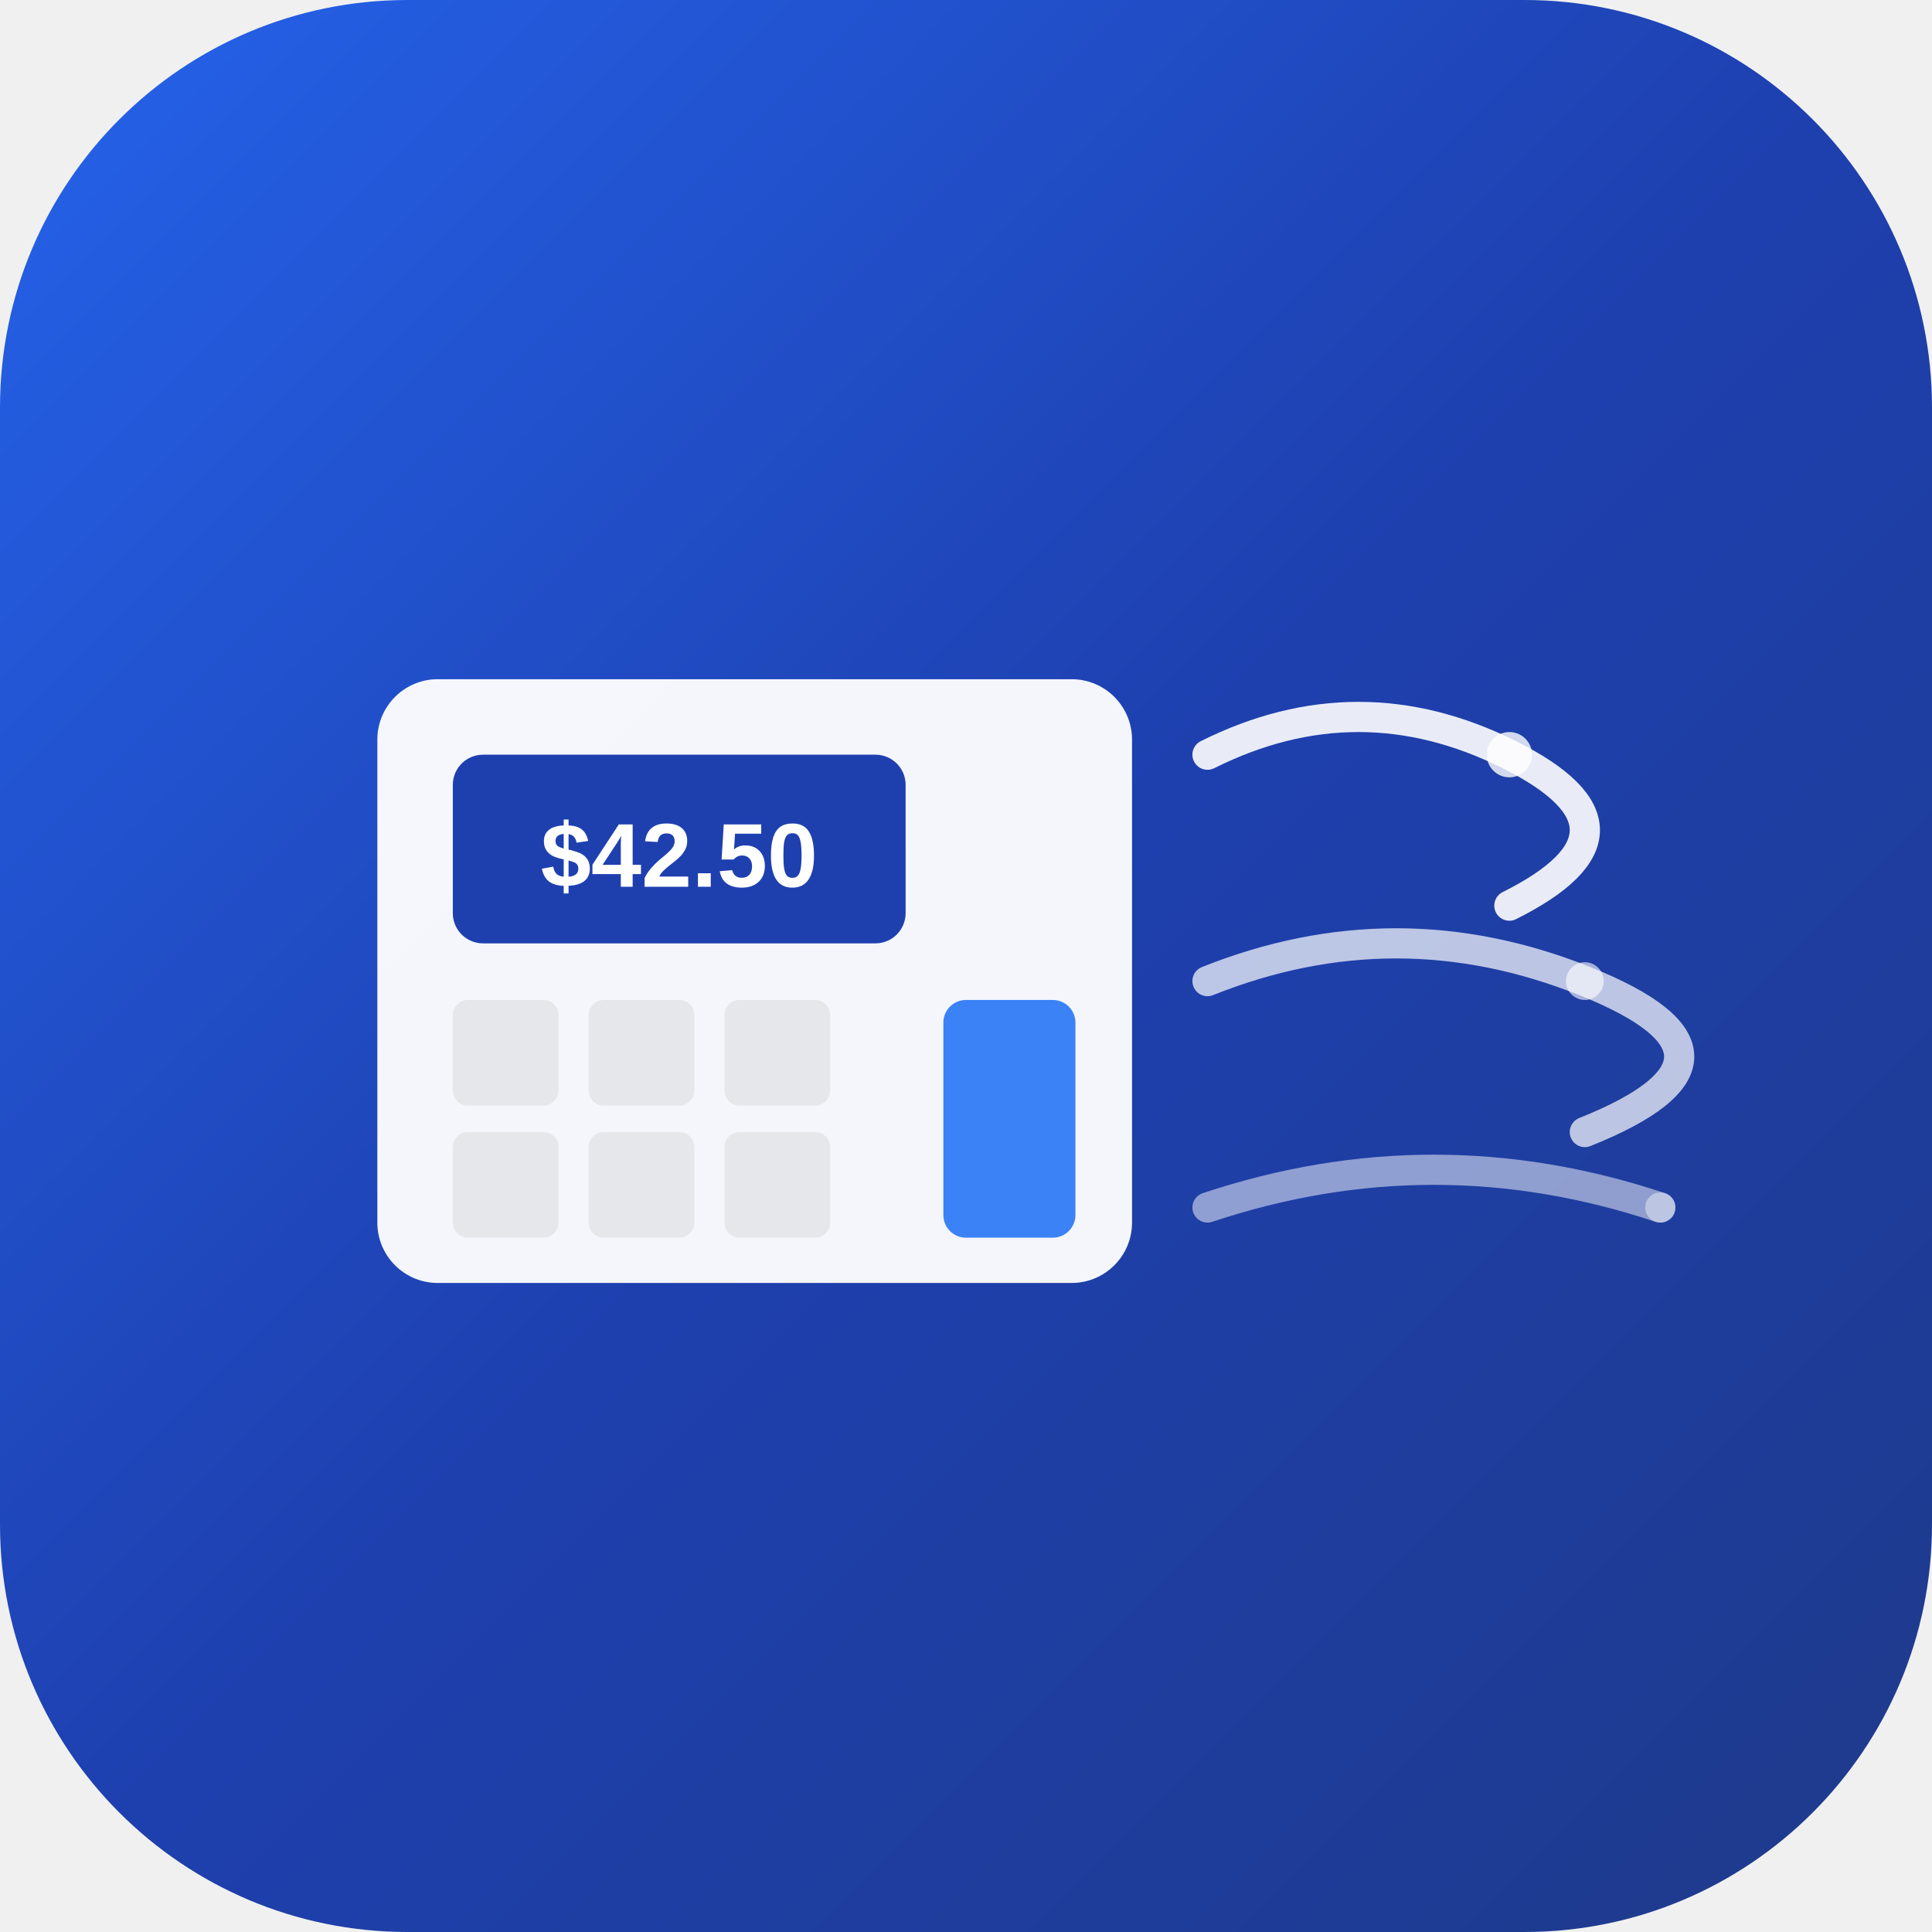
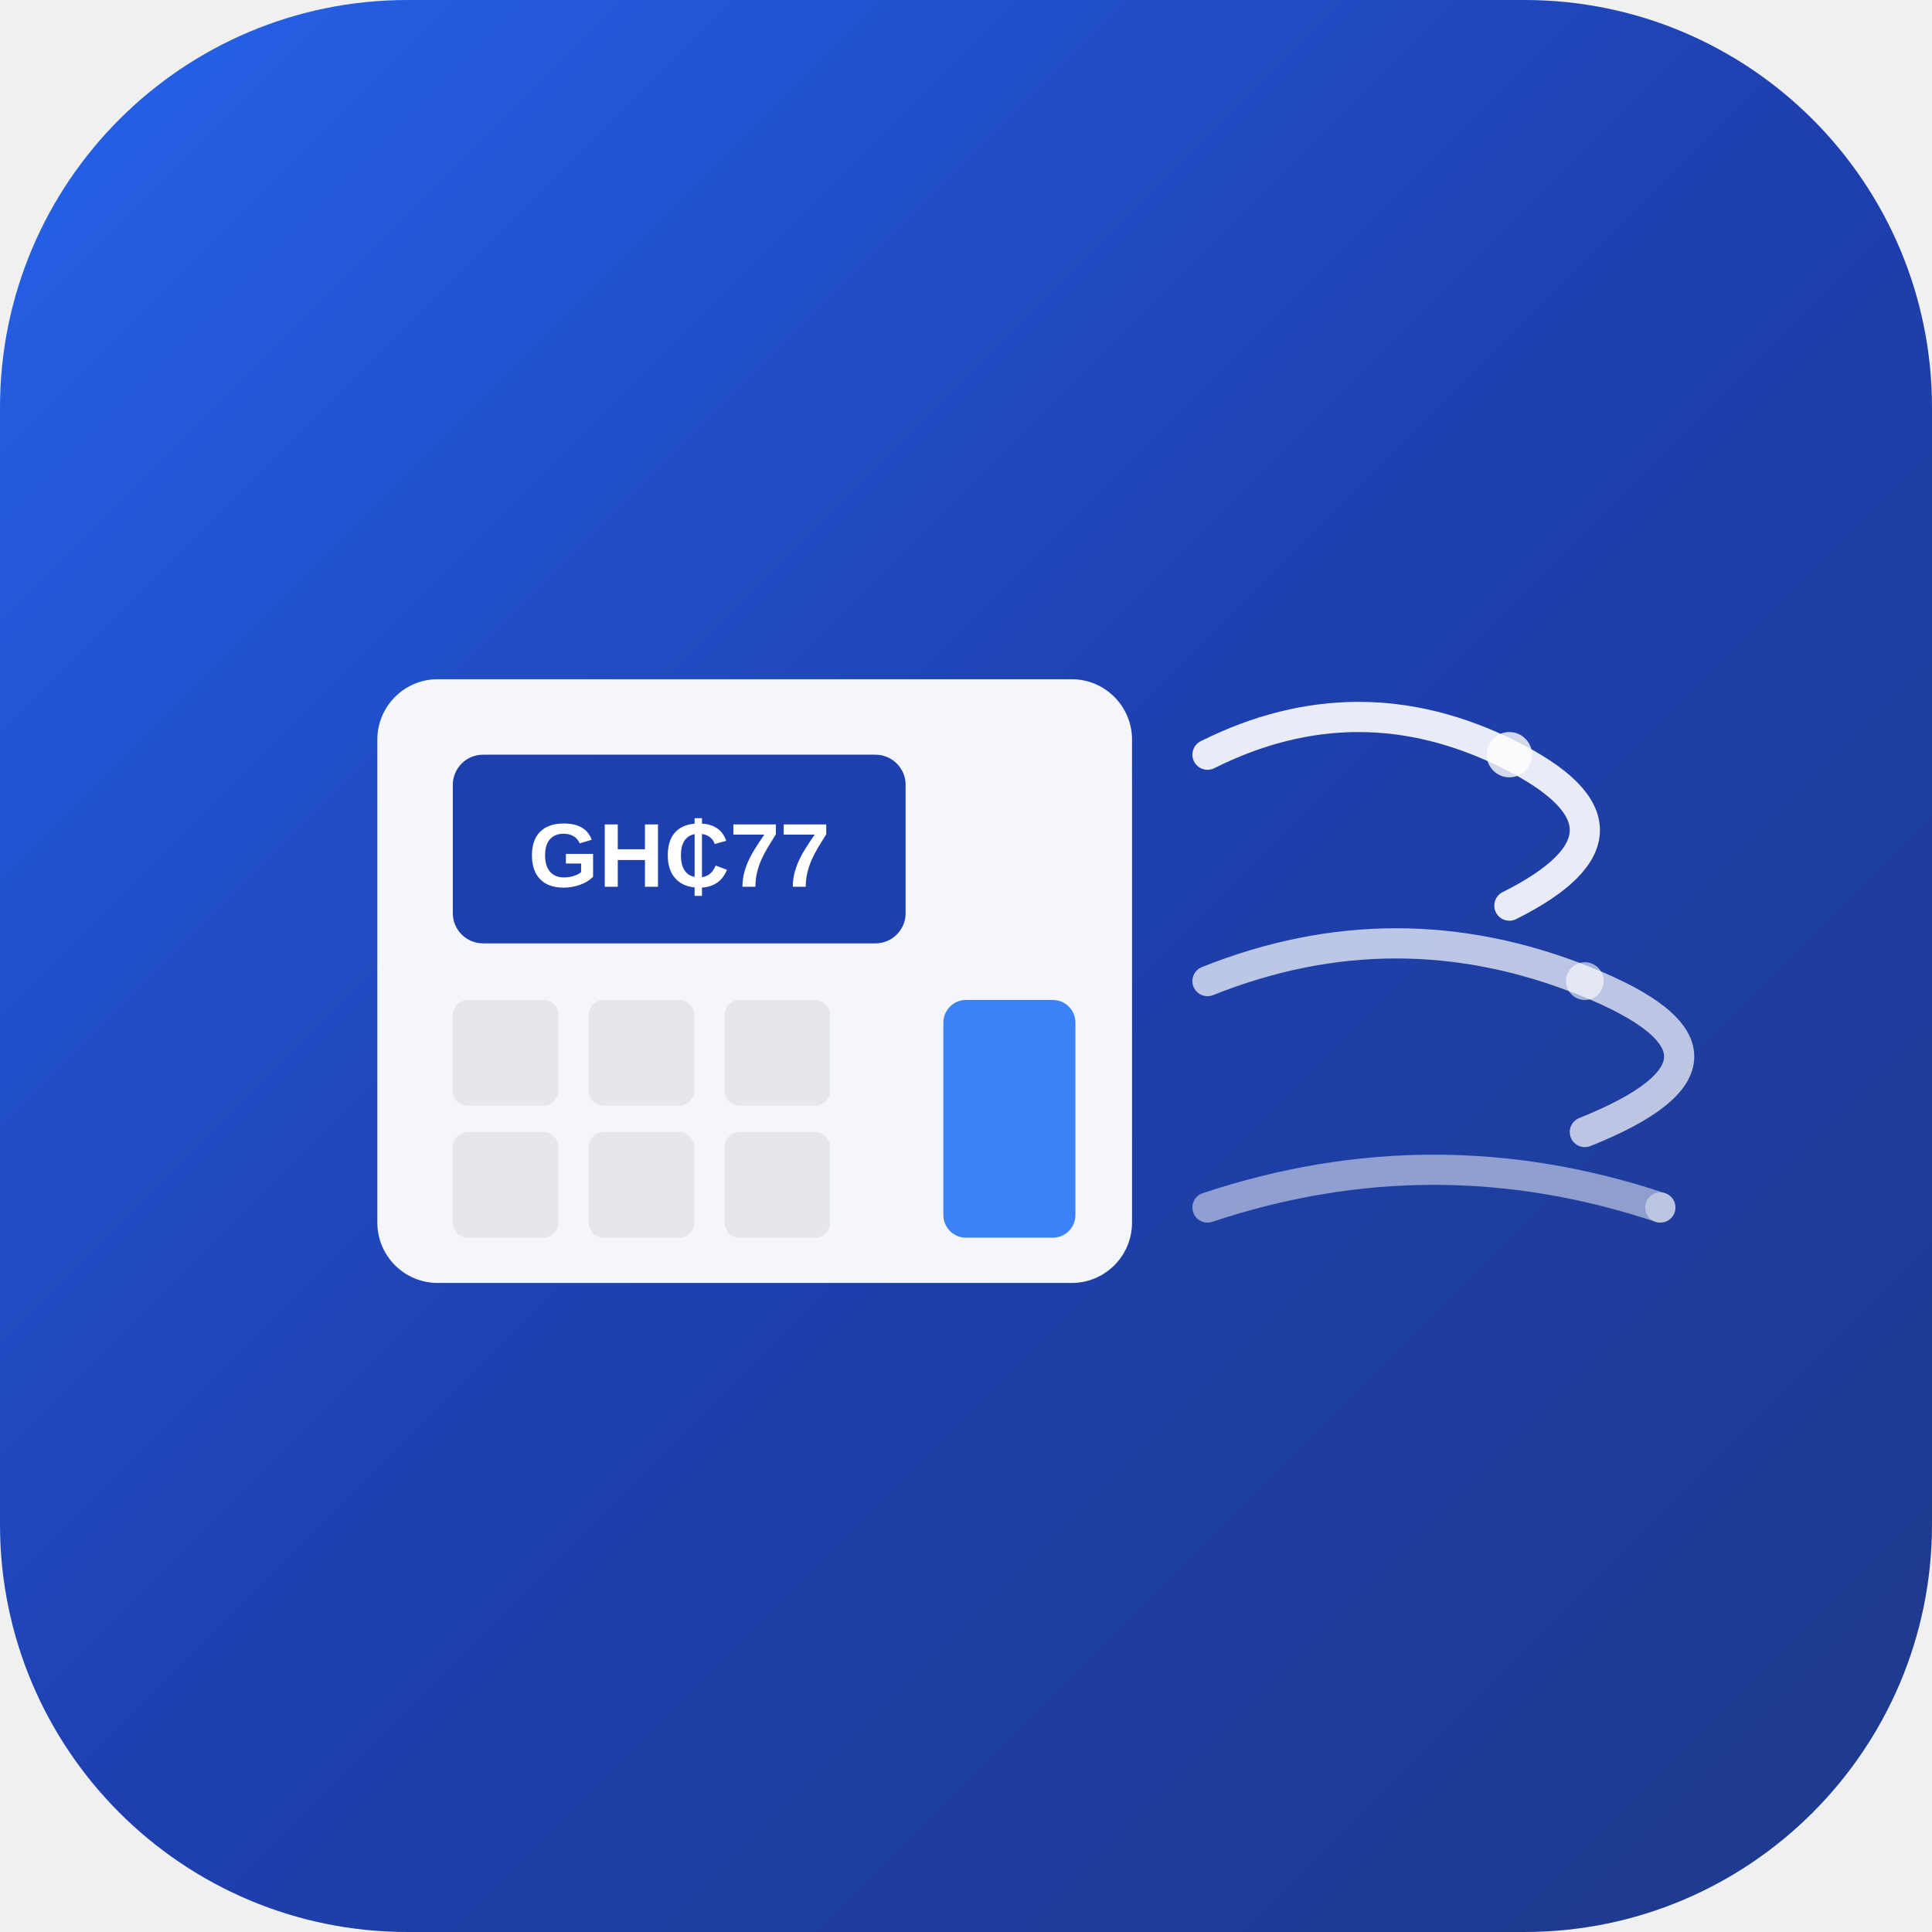
<svg xmlns="http://www.w3.org/2000/svg" viewBox="0 0 512 512">
  <defs>
    <linearGradient id="tillflow-grad" x1="0%" y1="0%" x2="100%" y2="100%">
      <stop offset="0%" style="stop-color:#2563eb" />
      <stop offset="50%" style="stop-color:#1E40AF" />
      <stop offset="100%" style="stop-color:#1e3a8a" />
    </linearGradient>
    <linearGradient id="flow-grad" x1="0%" y1="0%" x2="100%" y2="0%">
      <stop offset="0%" style="stop-color:#60a5fa" />
      <stop offset="100%" style="stop-color:#2563eb" />
    </linearGradient>
  </defs>
  <rect width="512" height="512" rx="108" fill="url(#tillflow-grad)" />
  <g fill="white">
    <rect x="100" y="180" width="200" height="160" rx="16" opacity="0.95" />
    <rect x="120" y="200" width="120" height="50" rx="8" fill="#1E40AF" />
-     <text x="180" y="235" font-family="Arial, sans-serif" font-size="24" font-weight="bold" fill="white" text-anchor="middle">$42.50</text>
+     <text x="180" y="235" font-family="Arial, sans-serif" font-size="24" font-weight="bold" fill="white" text-anchor="middle">GH₵77</text>
    <g fill="#e5e7eb">
      <rect x="120" y="265" width="28" height="28" rx="4" />
      <rect x="156" y="265" width="28" height="28" rx="4" />
      <rect x="192" y="265" width="28" height="28" rx="4" />
      <rect x="120" y="300" width="28" height="28" rx="4" />
      <rect x="156" y="300" width="28" height="28" rx="4" />
      <rect x="192" y="300" width="28" height="28" rx="4" />
    </g>
    <rect x="250" y="265" width="35" height="63" rx="6" fill="#3b82f6" />
  </g>
  <g fill="none" stroke="white" stroke-width="8" stroke-linecap="round">
    <path d="M320 200 Q360 180, 400 200 Q440 220, 400 240" opacity="0.9">
      <animate attributeName="opacity" values="0.9;0.5;0.9" dur="2s" repeatCount="indefinite" />
    </path>
    <path d="M320 260 Q370 240, 420 260 Q470 280, 420 300" opacity="0.7">
      <animate attributeName="opacity" values="0.7;0.4;0.7" dur="2s" repeatCount="indefinite" begin="0.3s" />
    </path>
    <path d="M320 320 Q380 300, 440 320" opacity="0.5">
      <animate attributeName="opacity" values="0.5;0.3;0.5" dur="2s" repeatCount="indefinite" begin="0.6s" />
    </path>
  </g>
  <g fill="white">
    <circle cx="400" cy="200" r="6" opacity="0.8">
      <animate attributeName="r" values="6;8;6" dur="1.5s" repeatCount="indefinite" />
    </circle>
    <circle cx="420" cy="260" r="5" opacity="0.6">
      <animate attributeName="r" values="5;7;5" dur="1.5s" repeatCount="indefinite" begin="0.5s" />
    </circle>
    <circle cx="440" cy="320" r="4" opacity="0.4">
      <animate attributeName="r" values="4;6;4" dur="1.5s" repeatCount="indefinite" begin="1s" />
    </circle>
  </g>
</svg>
